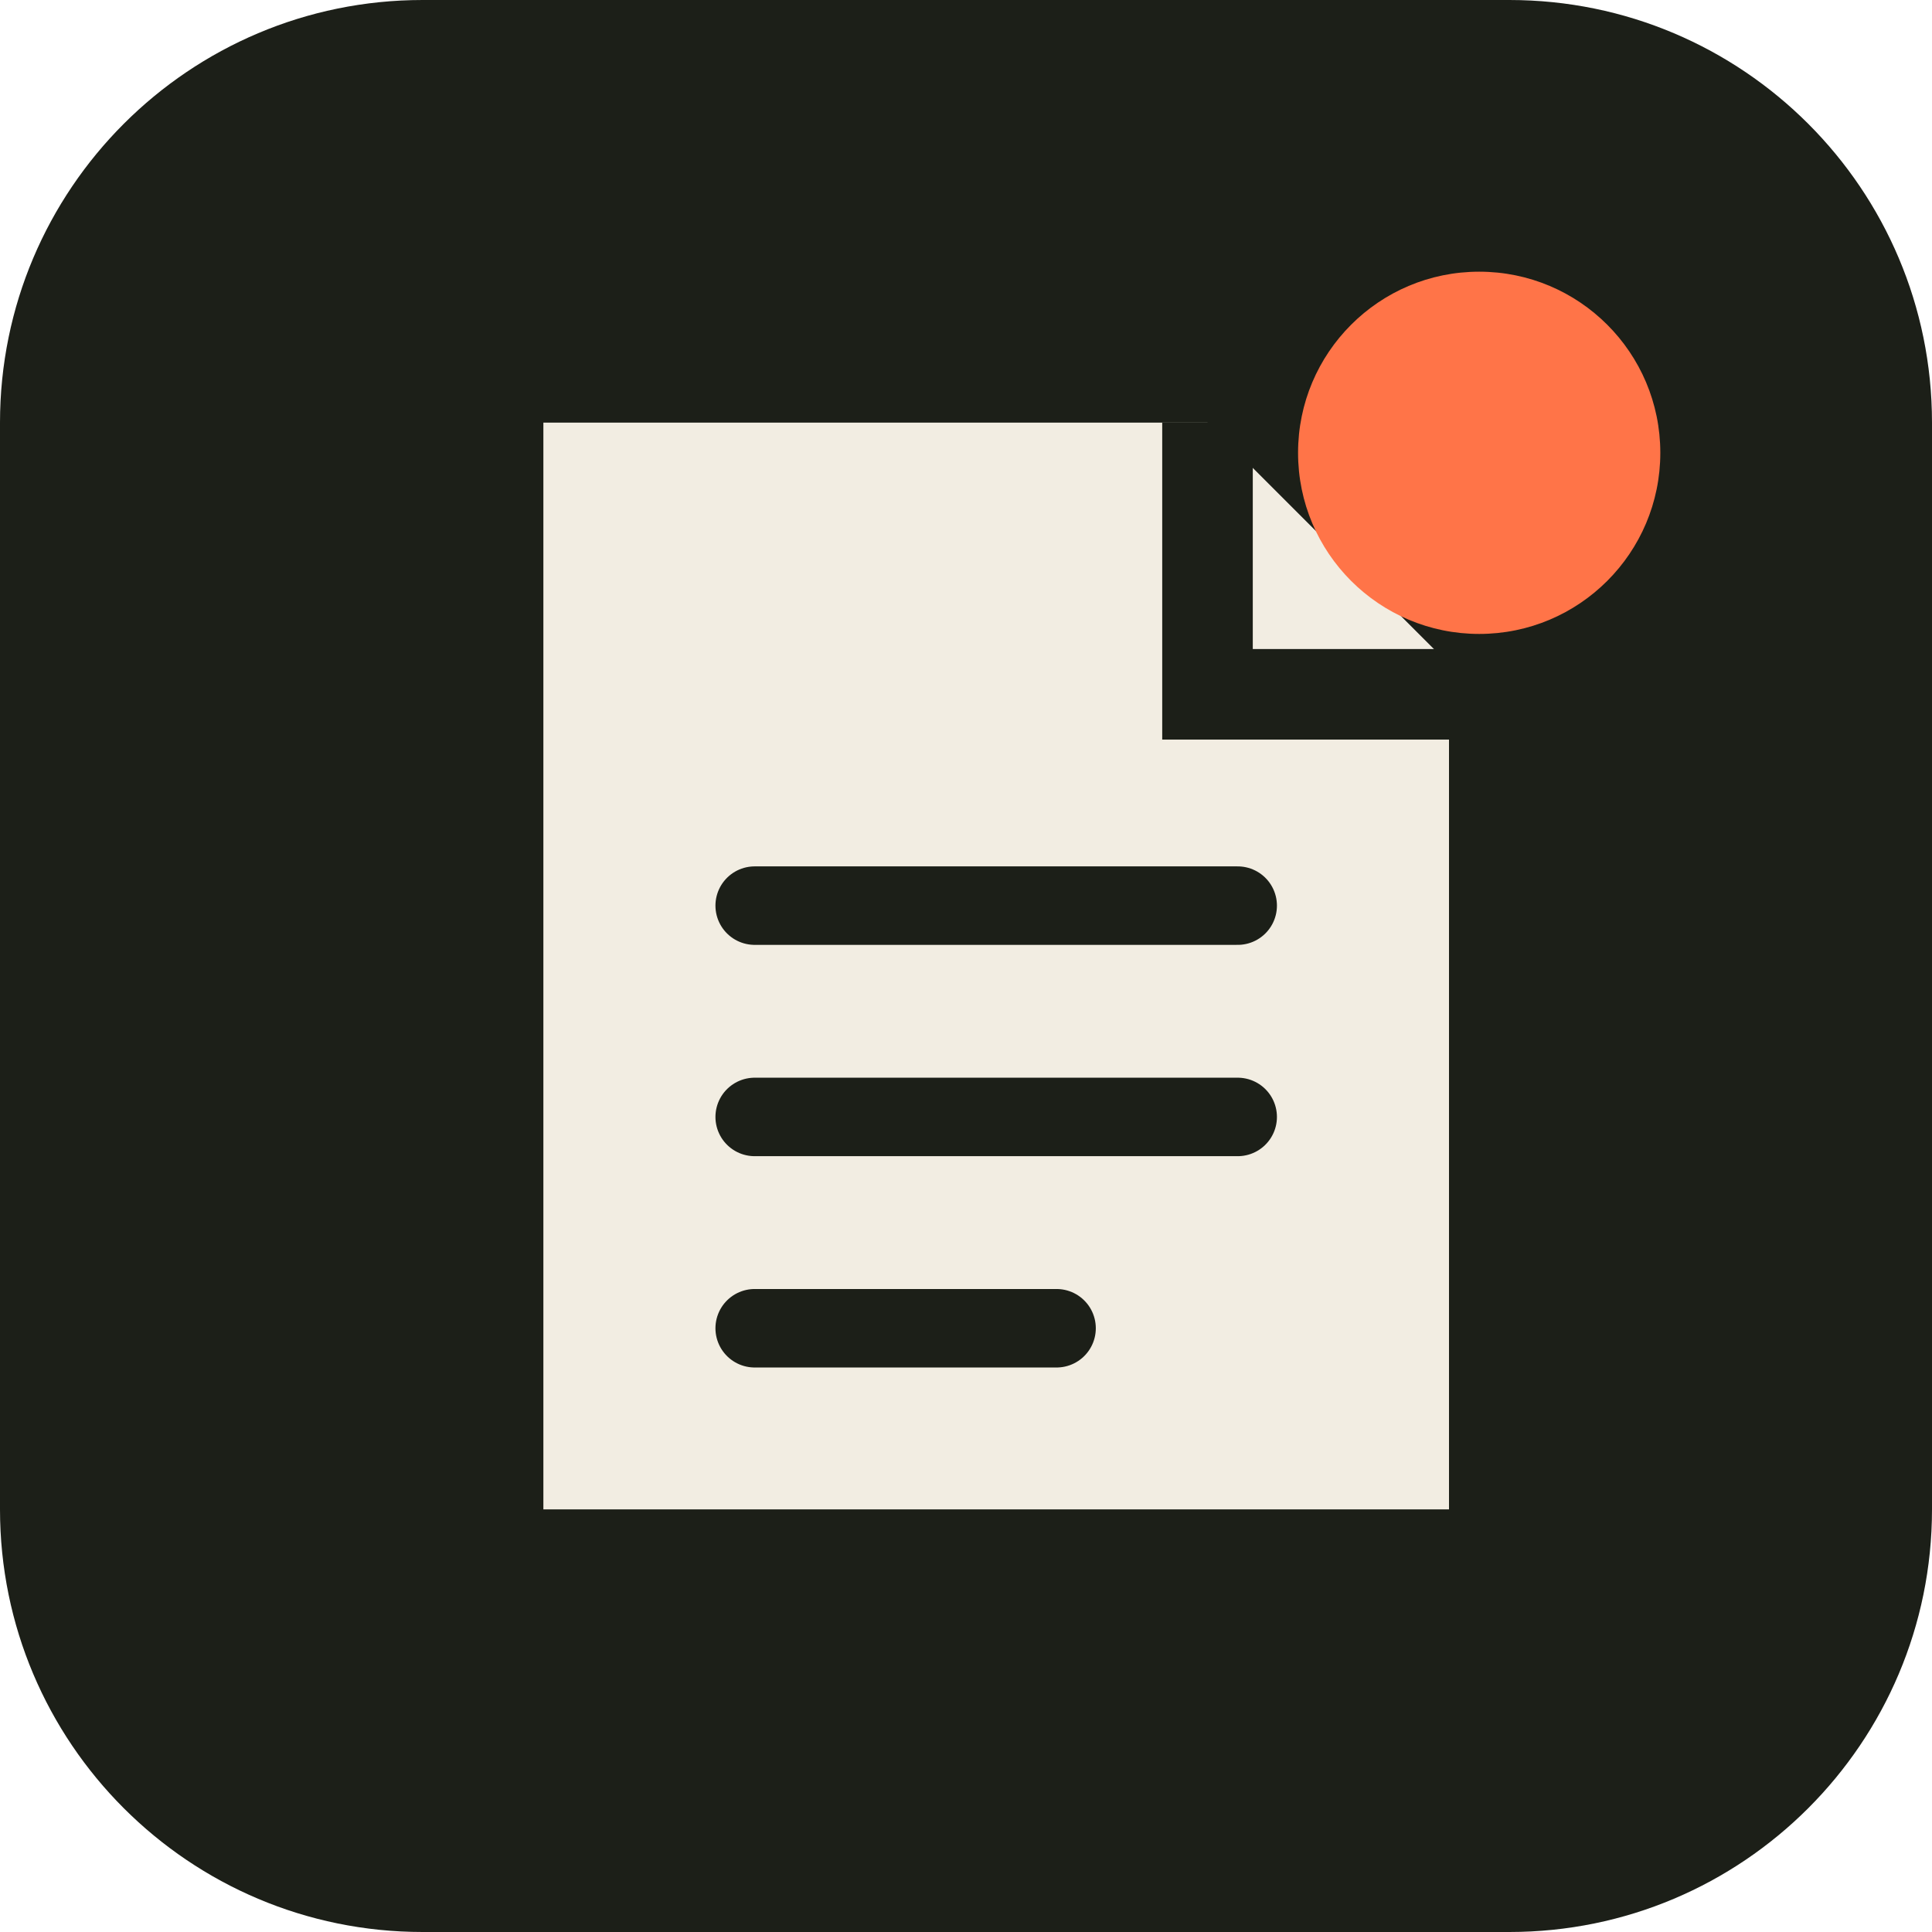
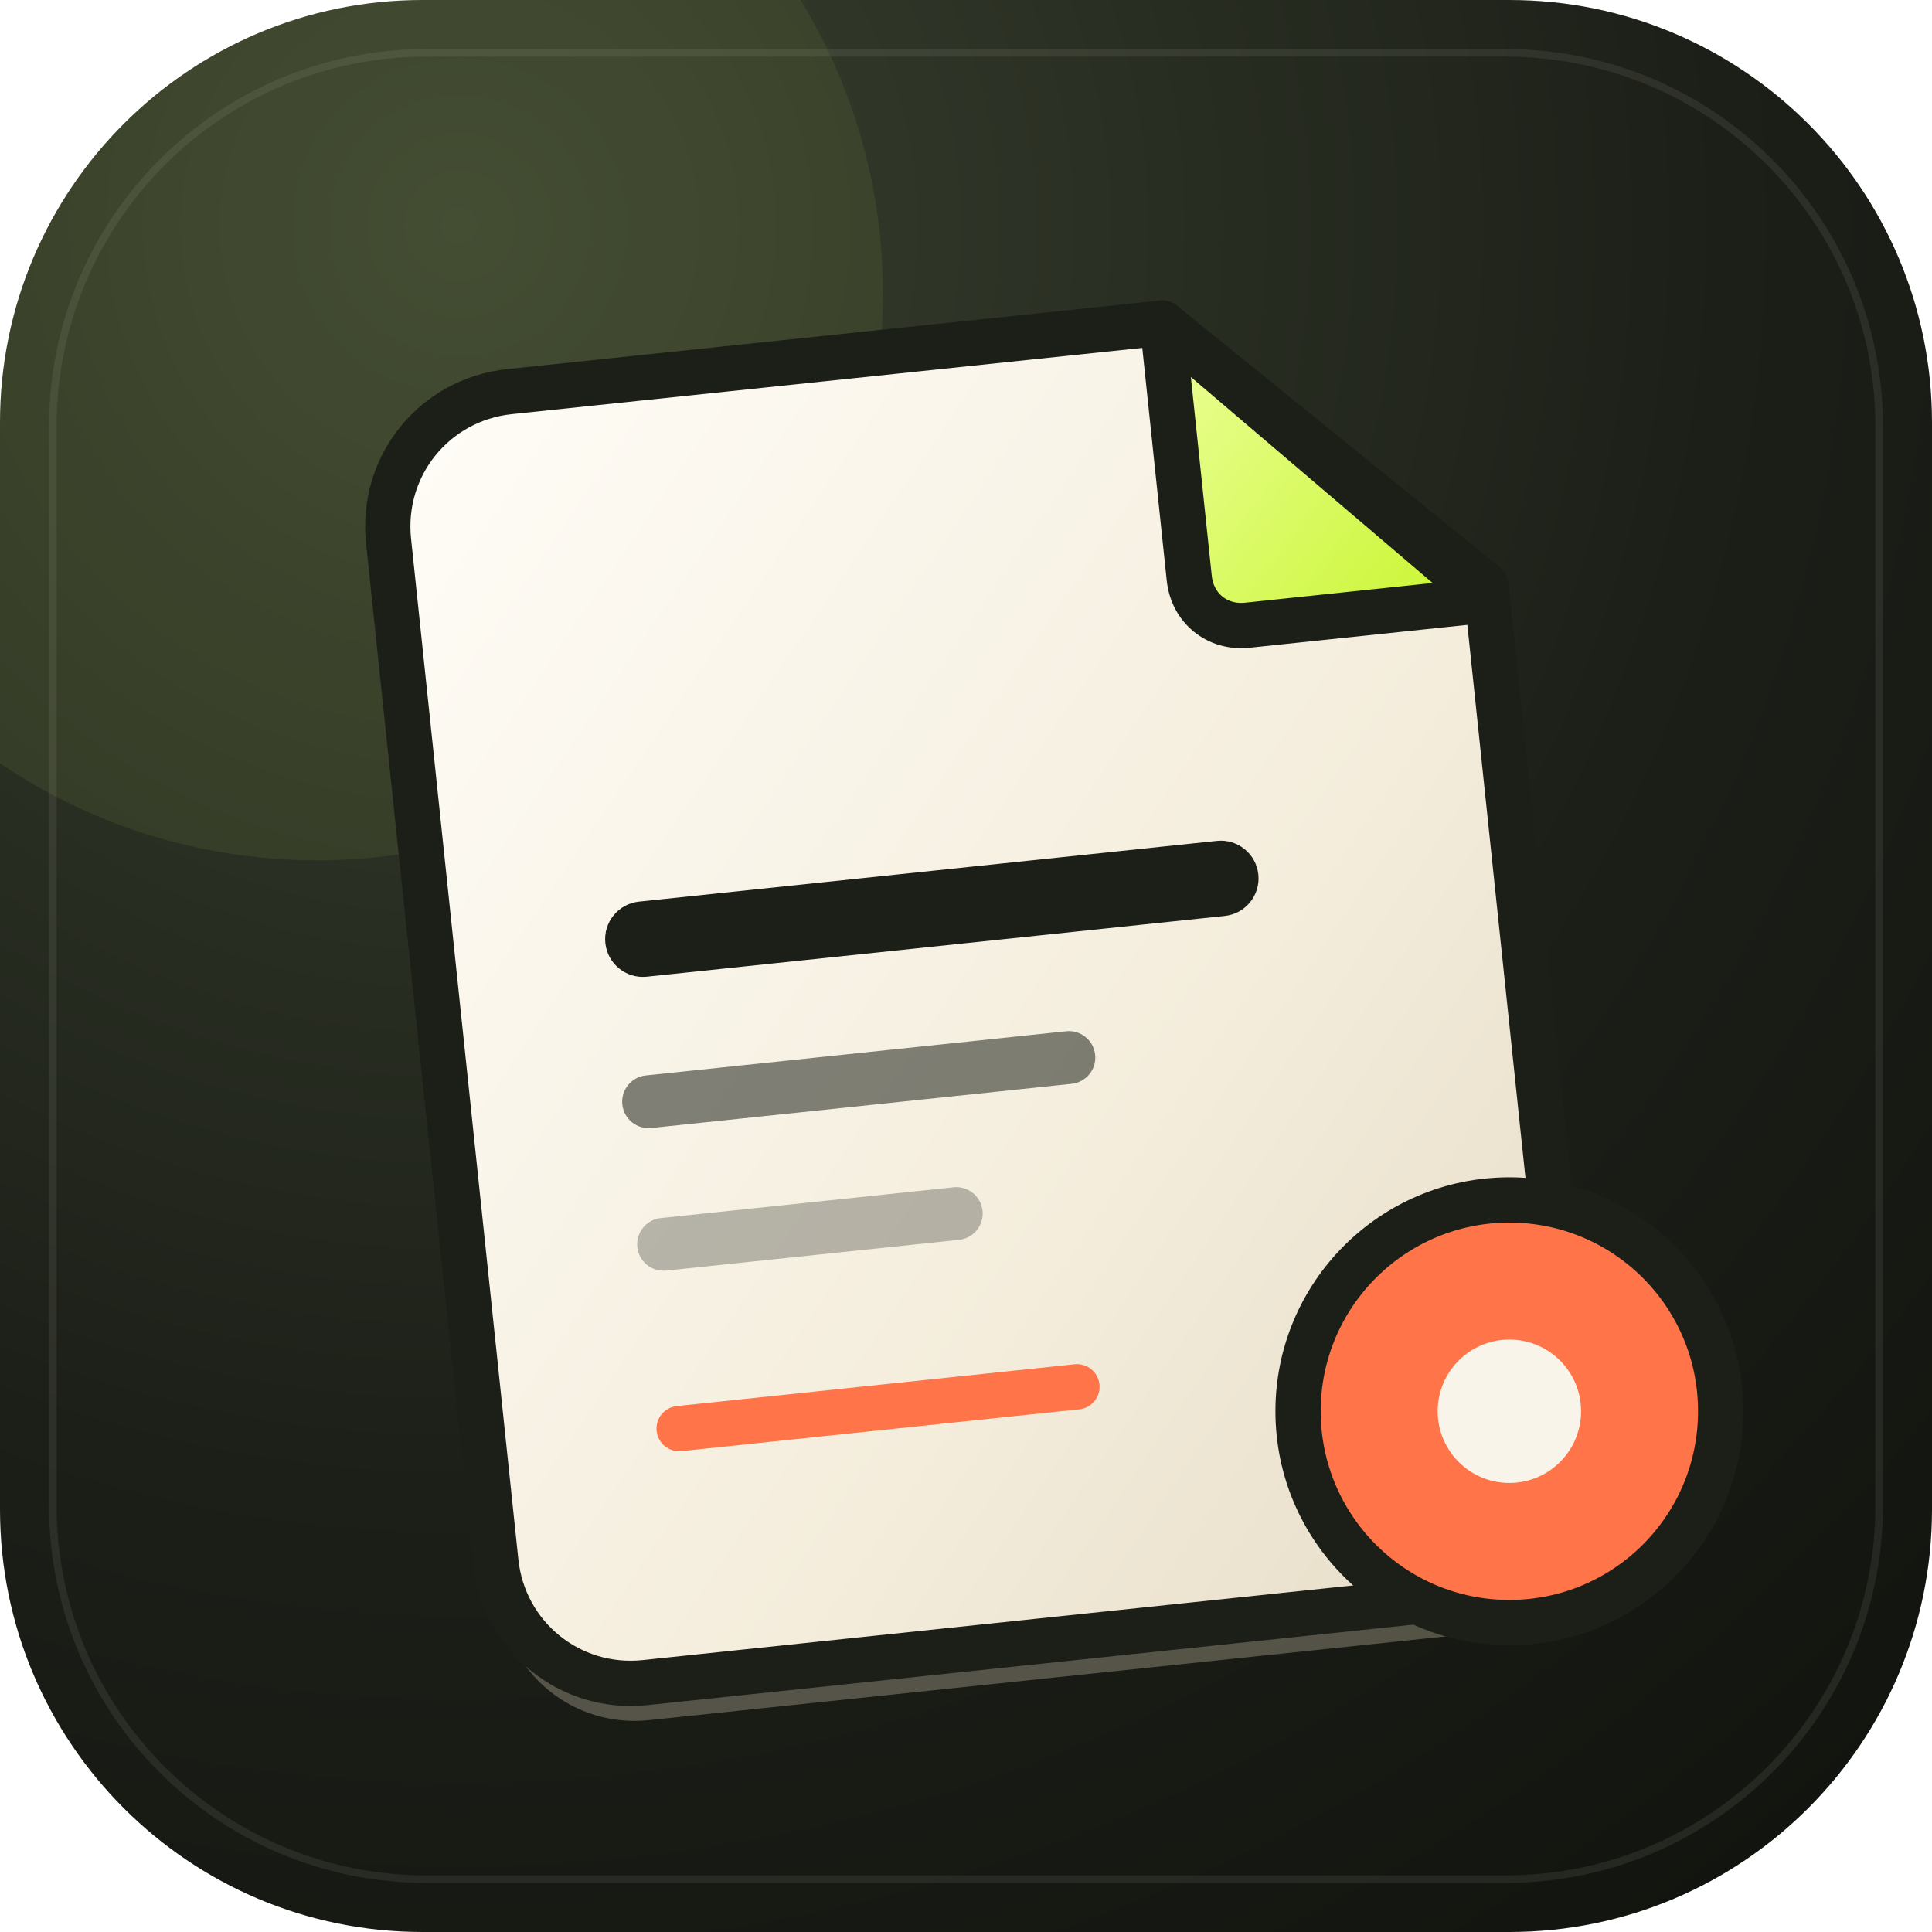
- <svg xmlns="http://www.w3.org/2000/svg" viewBox="0 0 64 64">
-   <rect width="64" height="64" rx="14" fill="#1c1f18" />
-   <path d="M18 14h22l8 8v28H18z" fill="#f2ede2" />
-   <path d="M40 14v9h8" fill="none" stroke="#1c1f18" stroke-width="3" />
-   <path d="M25 30h16M25 37h16M25 44h10" stroke="#1c1f18" stroke-width="2.6" stroke-linecap="round" />
-   <circle cx="49" cy="15" r="6" fill="#ff7448" />
+ <svg xmlns="http://www.w3.org/2000/svg" viewBox="0 0 512 512" role="img" aria-labelledby="title desc">
+   <defs>
+     <radialGradient id="bg" cx="24%" cy="12%" r="112%">
+       <stop offset="0" stop-color="#39412f" />
+       <stop offset="0.58" stop-color="#1c1f18" />
+       <stop offset="1" stop-color="#11140e" />
+     </radialGradient>
+     <linearGradient id="paper" x1="0" y1="0" x2="1" y2="1">
+       <stop offset="0" stop-color="#fffdf8" />
+       <stop offset="0.62" stop-color="#f4eddc" />
+       <stop offset="1" stop-color="#e5dbc6" />
+     </linearGradient>
+     <linearGradient id="limeFold" x1="0" y1="0" x2="1" y2="1">
+       <stop offset="0" stop-color="#ecff9a" />
+       <stop offset="1" stop-color="#c8f52d" />
+     </linearGradient>
+     <clipPath id="round">
+       <rect width="512" height="512" rx="112" />
+     </clipPath>
+   </defs>
+   <g clip-path="url(#round)">
+     <rect width="512" height="512" rx="112" fill="url(#bg)" />
+     <rect x="14" y="14" width="484" height="484" rx="99" fill="none" stroke="#f2ede2" stroke-opacity="0.08" stroke-width="2" />
+     <circle cx="84" cy="78" r="150" fill="#dcff63" opacity="0.07" />
+     <g transform="rotate(-6 256 260)">
+       <path d="M152 92h174l78 78v230c0 20-16 36-36 36H152c-20 0-36-16-36-36V128c0-20 16-36 36-36Z" fill="#c9bea7" opacity="0.35" transform="translate(0 10)" />
+       <path d="M152 92h174l78 78v230c0 20-16 36-36 36H152c-20 0-36-16-36-36V128c0-20 16-36 36-36Z" fill="url(#paper)" stroke="#1c1f18" stroke-width="12" stroke-linejoin="round" />
+       <path d="M326 92v68c0 8 6 14 14 14h64Z" fill="url(#limeFold)" stroke="#1c1f18" stroke-width="12" stroke-linejoin="round" />
+       <rect x="162" y="230" width="174" height="20" rx="10" fill="#1c1f18" />
+       <rect x="162" y="276" width="126" height="14" rx="7" fill="#1c1f18" opacity="0.55" />
+       <rect x="162" y="314" width="92" height="14" rx="7" fill="#1c1f18" opacity="0.3" />
+       <rect x="162" y="364" width="118" height="12" rx="6" fill="#ff7448" />
+     </g>
+     <circle cx="400" cy="374" r="56" fill="#ff7448" stroke="#1c1f18" stroke-width="12" />
+     <circle cx="400" cy="374" r="19" fill="#f8f4ea" />
+   </g>
</svg>
